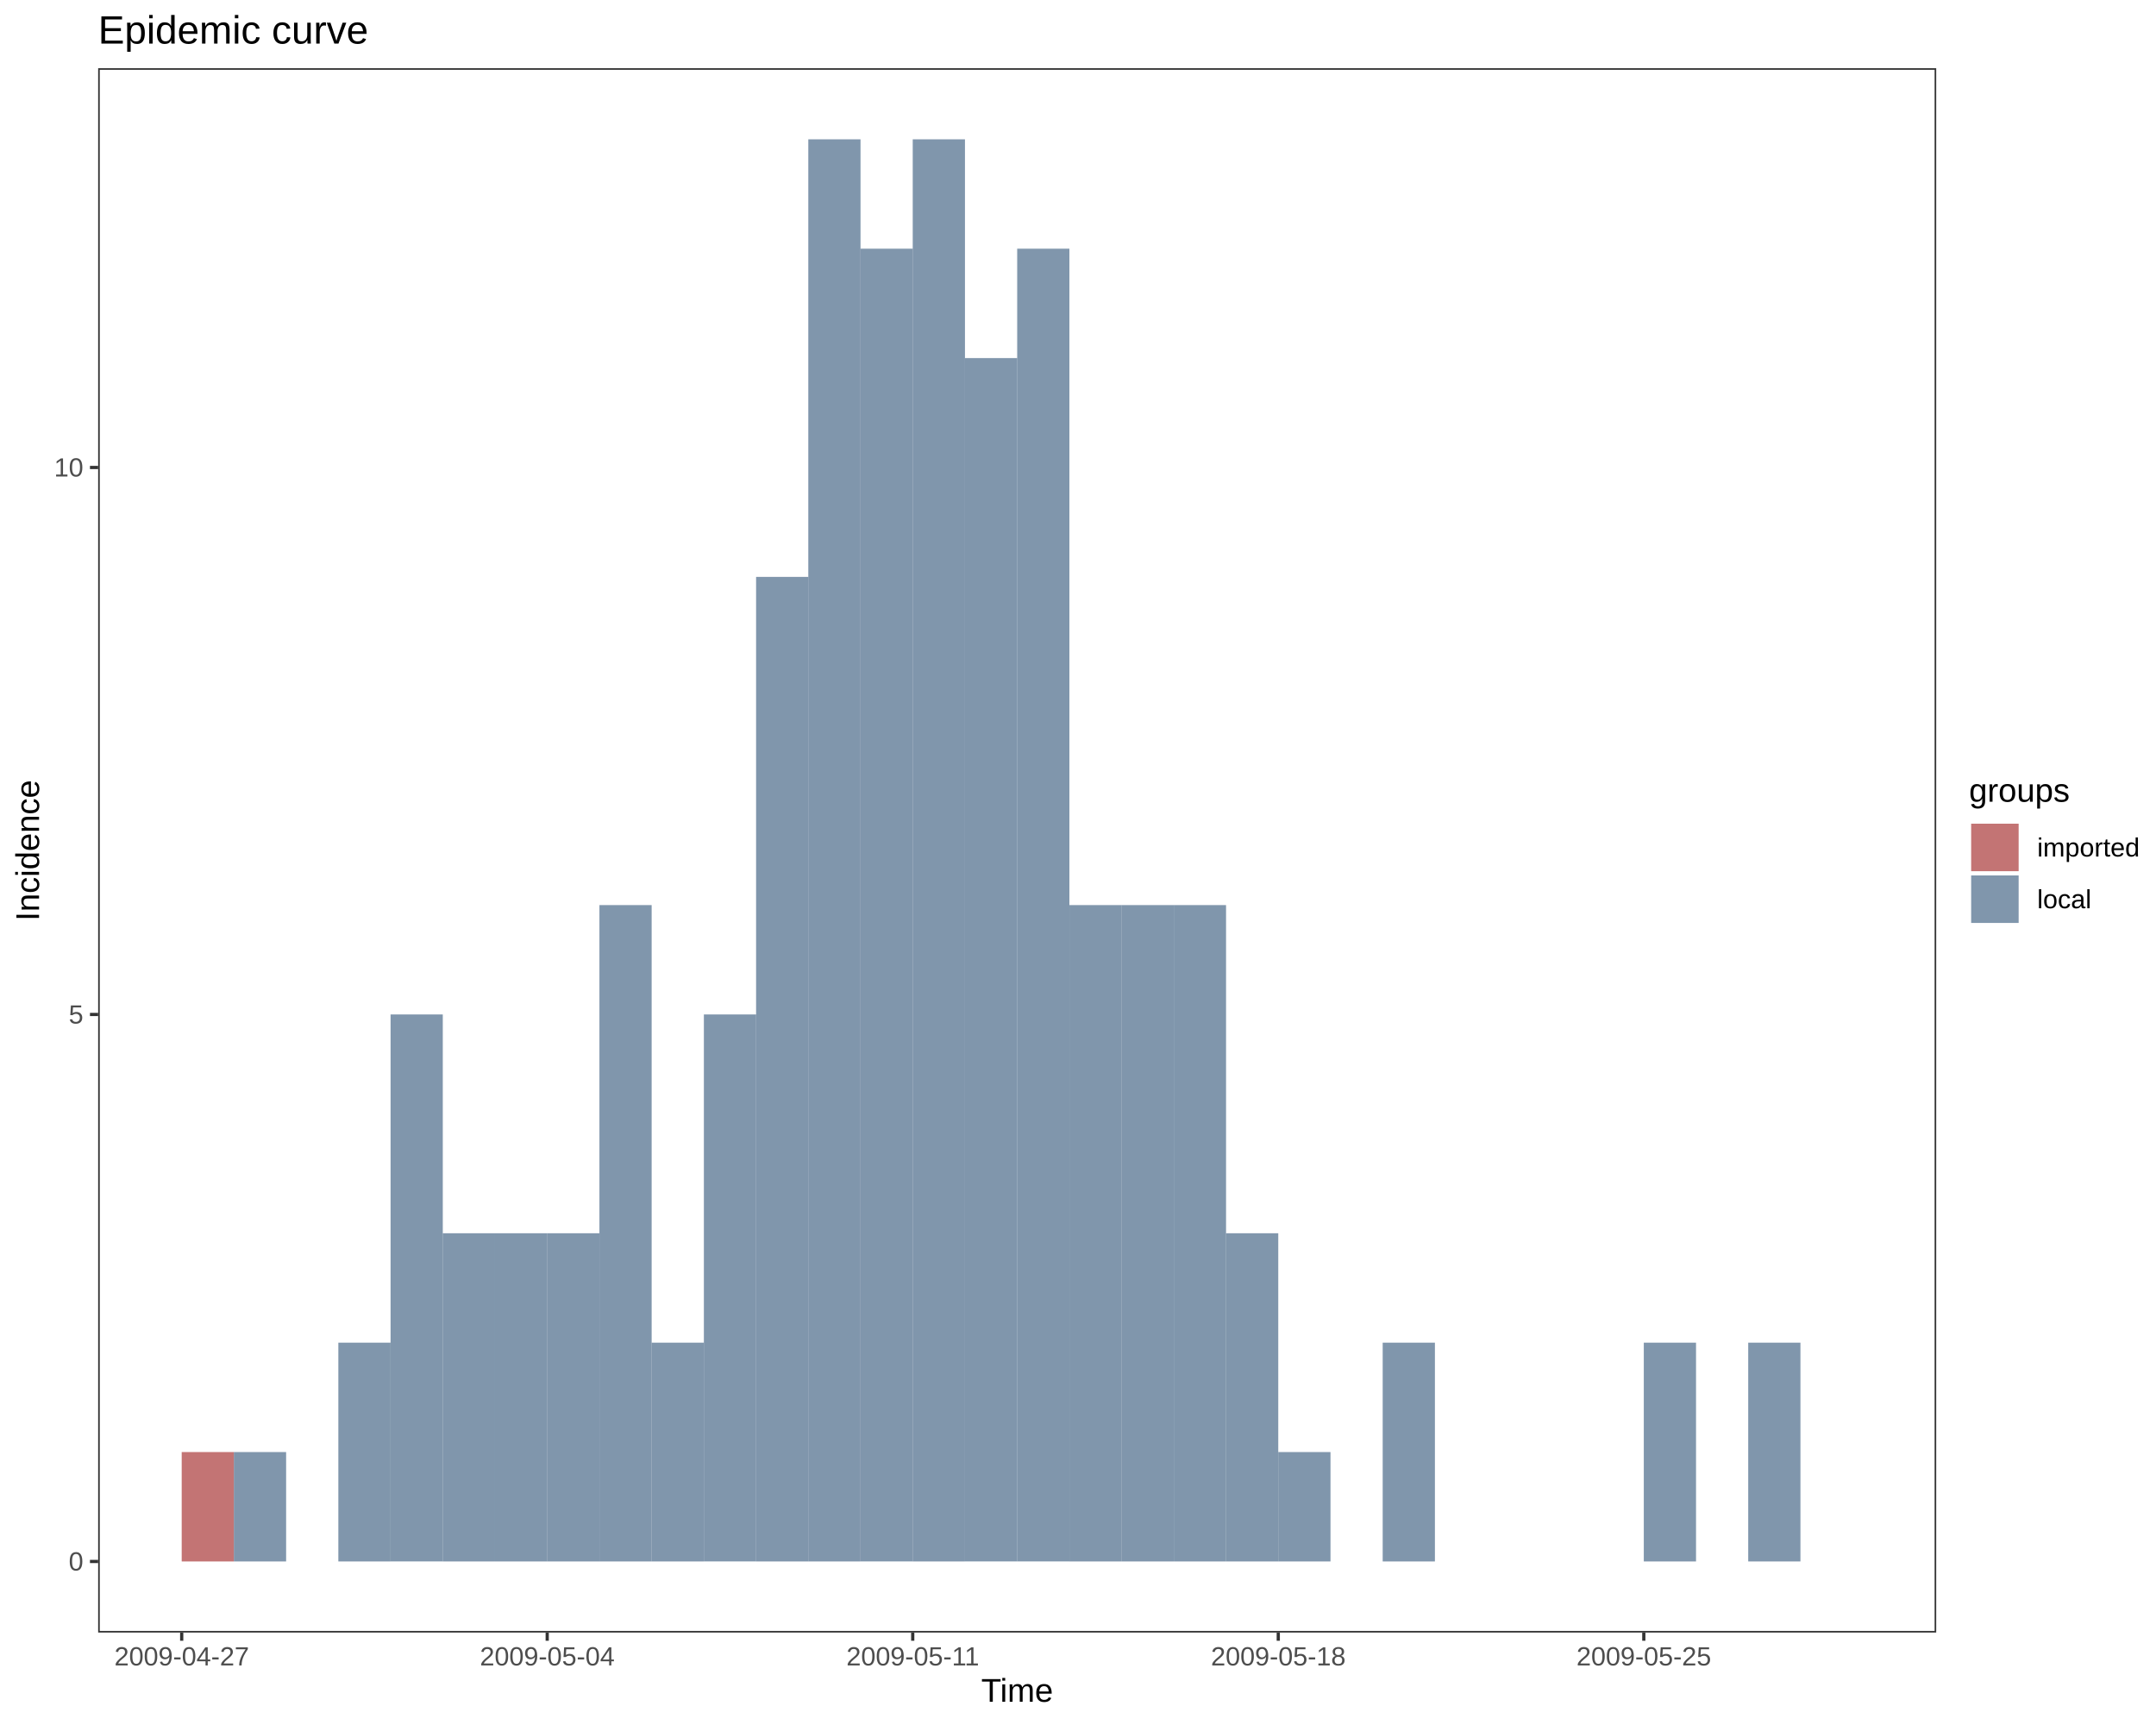
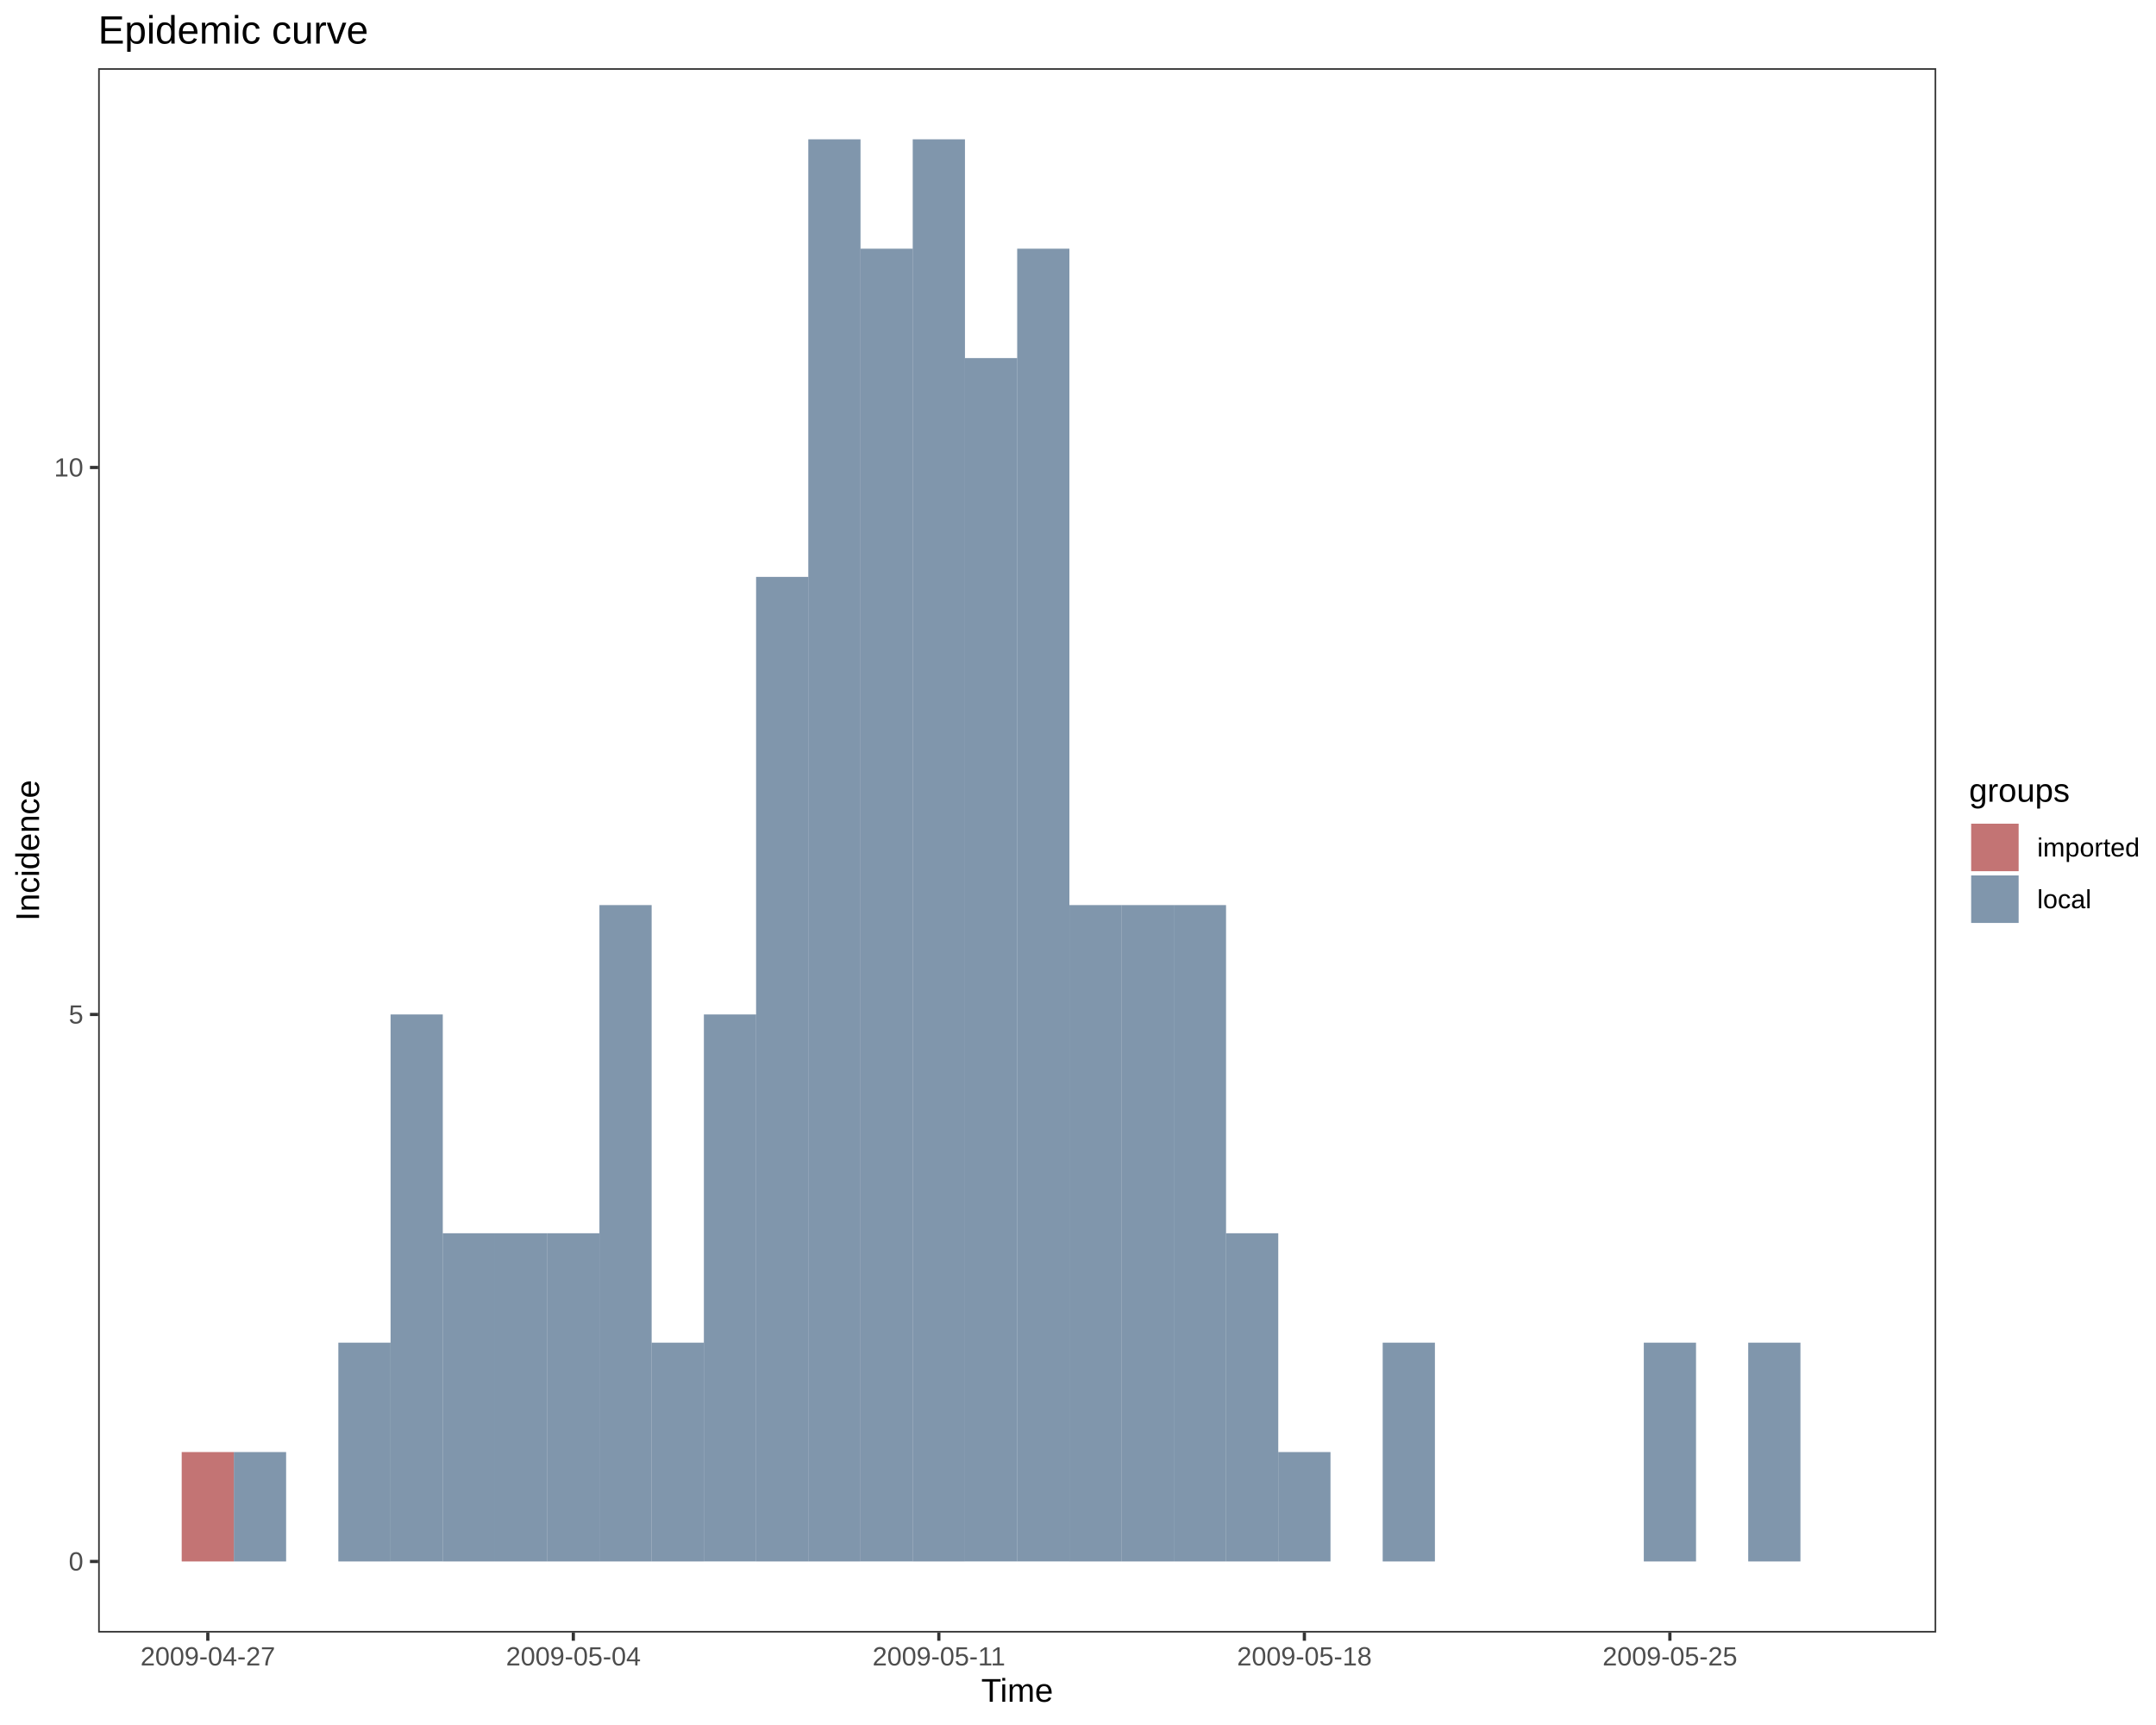
<svg xmlns="http://www.w3.org/2000/svg" viewBox="0 0 720.00 576.00">
  <defs>
    <style type="text/css">
    line, polyline, polygon, path, rect, circle {
      fill: none;
      stroke: #000000;
      stroke-linecap: round;
      stroke-linejoin: round;
      stroke-miterlimit: 10.00;
    }
  </style>
  </defs>
  <rect width="100%" height="100%" style="stroke: none; fill: #FFFFFF;" />
  <rect x="0.00" y="0.00" width="720.00" height="576.00" style="stroke-width: 1.07; stroke: #FFFFFF; fill: #FFFFFF;" />
  <defs>
    <clipPath id="cpMzIuNzh8NjQ2LjYwfDU0NS4xM3wyMi43Nw==">
      <rect x="32.78" y="22.77" width="613.82" height="522.36" />
    </clipPath>
  </defs>
  <rect x="32.78" y="22.77" width="613.82" height="522.36" style="stroke-width: 1.07; stroke: none; fill: #FFFFFF;" clip-path="url(#cpMzIuNzh8NjQ2LjYwfDU0NS4xM3wyMi43Nw==)" />
+   <rect x="60.68" y="484.86" width="17.44" height="36.53" style="stroke-width: 1.07; stroke: none; stroke-linecap: square; stroke-linejoin: miter; fill: #AA3939; fill-opacity: 0.70;" clip-path="url(#cpMzIuNzh8NjQ2LjYwfDU0NS4xM3wyMi43Nw==)" />
+   <rect x="78.11" y="484.86" width="17.44" height="0.00" style="stroke-width: 1.07; stroke: none; stroke-linecap: square; stroke-linejoin: miter; fill: #AA3939; fill-opacity: 0.70;" clip-path="url(#cpMzIuNzh8NjQ2LjYwfDU0NS4xM3wyMi43Nw==)" />
+   <rect x="95.55" y="521.39" width="17.44" height="0.00" style="stroke-width: 1.07; stroke: none; stroke-linecap: square; stroke-linejoin: miter; fill: #AA3939; fill-opacity: 0.70;" clip-path="url(#cpMzIuNzh8NjQ2LjYwfDU0NS4xM3wyMi43Nw==)" />
+   <rect x="112.99" y="448.33" width="17.44" height="0.00" style="stroke-width: 1.07; stroke: none; stroke-linecap: square; stroke-linejoin: miter; fill: #AA3939; fill-opacity: 0.70;" clip-path="url(#cpMzIuNzh8NjQ2LjYwfDU0NS4xM3wyMi43Nw==)" />
+   <rect x="130.43" y="338.74" width="17.44" height="0.00" style="stroke-width: 1.07; stroke: none; stroke-linecap: square; stroke-linejoin: miter; fill: #AA3939; fill-opacity: 0.70;" clip-path="url(#cpMzIuNzh8NjQ2LjYwfDU0NS4xM3wyMi43Nw==)" />
+   <rect x="147.87" y="411.80" width="17.44" height="0.00" style="stroke-width: 1.07; stroke: none; stroke-linecap: square; stroke-linejoin: miter; fill: #AA3939; fill-opacity: 0.70;" clip-path="url(#cpMzIuNzh8NjQ2LjYwfDU0NS4xM3wyMi43Nw==)" />
+   <rect x="165.31" y="411.80" width="17.44" height="0.00" style="stroke-width: 1.07; stroke: none; stroke-linecap: square; stroke-linejoin: miter; fill: #AA3939; fill-opacity: 0.70;" clip-path="url(#cpMzIuNzh8NjQ2LjYwfDU0NS4xM3wyMi43Nw==)" />
+   <rect x="182.74" y="411.80" width="17.44" height="0.00" style="stroke-width: 1.07; stroke: none; stroke-linecap: square; stroke-linejoin: miter; fill: #AA3939; fill-opacity: 0.70;" clip-path="url(#cpMzIuNzh8NjQ2LjYwfDU0NS4xM3wyMi43Nw==)" />
+   <rect x="200.18" y="302.22" width="17.44" height="0.00" style="stroke-width: 1.07; stroke: none; stroke-linecap: square; stroke-linejoin: miter; fill: #AA3939; fill-opacity: 0.70;" clip-path="url(#cpMzIuNzh8NjQ2LjYwfDU0NS4xM3wyMi43Nw==)" />
+   <rect x="217.62" y="448.33" width="17.44" height="0.00" style="stroke-width: 1.07; stroke: none; stroke-linecap: square; stroke-linejoin: miter; fill: #AA3939; fill-opacity: 0.70;" clip-path="url(#cpMzIuNzh8NjQ2LjYwfDU0NS4xM3wyMi43Nw==)" />
+   <rect x="235.06" y="338.74" width="17.44" height="0.00" style="stroke-width: 1.07; stroke: none; stroke-linecap: square; stroke-linejoin: miter; fill: #AA3939; fill-opacity: 0.70;" clip-path="url(#cpMzIuNzh8NjQ2LjYwfDU0NS4xM3wyMi43Nw==)" />
+   <rect x="252.50" y="192.63" width="17.44" height="0.00" style="stroke-width: 1.07; stroke: none; stroke-linecap: square; stroke-linejoin: miter; fill: #AA3939; fill-opacity: 0.70;" clip-path="url(#cpMzIuNzh8NjQ2LjYwfDU0NS4xM3wyMi43Nw==)" />
+   <rect x="269.93" y="46.52" width="17.44" height="0.00" style="stroke-width: 1.07; stroke: none; stroke-linecap: square; stroke-linejoin: miter; fill: #AA3939; fill-opacity: 0.70;" clip-path="url(#cpMzIuNzh8NjQ2LjYwfDU0NS4xM3wyMi43Nw==)" />
+   <rect x="287.37" y="83.04" width="17.44" height="0.00" style="stroke-width: 1.07; stroke: none; stroke-linecap: square; stroke-linejoin: miter; fill: #AA3939; fill-opacity: 0.70;" clip-path="url(#cpMzIuNzh8NjQ2LjYwfDU0NS4xM3wyMi43Nw==)" />
+   <rect x="304.81" y="46.52" width="17.44" height="0.00" style="stroke-width: 1.07; stroke: none; stroke-linecap: square; stroke-linejoin: miter; fill: #AA3939; fill-opacity: 0.70;" clip-path="url(#cpMzIuNzh8NjQ2LjYwfDU0NS4xM3wyMi43Nw==)" />
+   <rect x="322.25" y="119.57" width="17.44" height="0.00" style="stroke-width: 1.07; stroke: none; stroke-linecap: square; stroke-linejoin: miter; fill: #AA3939; fill-opacity: 0.70;" clip-path="url(#cpMzIuNzh8NjQ2LjYwfDU0NS4xM3wyMi43Nw==)" />
+   <rect x="339.69" y="83.04" width="17.44" height="0.00" style="stroke-width: 1.07; stroke: none; stroke-linecap: square; stroke-linejoin: miter; fill: #AA3939; fill-opacity: 0.70;" clip-path="url(#cpMzIuNzh8NjQ2LjYwfDU0NS4xM3wyMi43Nw==)" />
+   <rect x="357.13" y="302.22" width="17.44" height="0.00" style="stroke-width: 1.07; stroke: none; stroke-linecap: square; stroke-linejoin: miter; fill: #AA3939; fill-opacity: 0.70;" clip-path="url(#cpMzIuNzh8NjQ2LjYwfDU0NS4xM3wyMi43Nw==)" />
+   <rect x="374.56" y="302.22" width="17.44" height="0.00" style="stroke-width: 1.07; stroke: none; stroke-linecap: square; stroke-linejoin: miter; fill: #AA3939; fill-opacity: 0.70;" clip-path="url(#cpMzIuNzh8NjQ2LjYwfDU0NS4xM3wyMi43Nw==)" />
+   <rect x="392.00" y="302.22" width="17.44" height="0.00" style="stroke-width: 1.07; stroke: none; stroke-linecap: square; stroke-linejoin: miter; fill: #AA3939; fill-opacity: 0.70;" clip-path="url(#cpMzIuNzh8NjQ2LjYwfDU0NS4xM3wyMi43Nw==)" />
+   <rect x="409.44" y="411.80" width="17.44" height="0.00" style="stroke-width: 1.07; stroke: none; stroke-linecap: square; stroke-linejoin: miter; fill: #AA3939; fill-opacity: 0.70;" clip-path="url(#cpMzIuNzh8NjQ2LjYwfDU0NS4xM3wyMi43Nw==)" />
+   <rect x="426.88" y="484.86" width="17.44" height="0.00" style="stroke-width: 1.07; stroke: none; stroke-linecap: square; stroke-linejoin: miter; fill: #AA3939; fill-opacity: 0.70;" clip-path="url(#cpMzIuNzh8NjQ2LjYwfDU0NS4xM3wyMi43Nw==)" />
+   <rect x="444.32" y="521.39" width="17.44" height="0.00" style="stroke-width: 1.07; stroke: none; stroke-linecap: square; stroke-linejoin: miter; fill: #AA3939; fill-opacity: 0.70;" clip-path="url(#cpMzIuNzh8NjQ2LjYwfDU0NS4xM3wyMi43Nw==)" />
+   <rect x="461.75" y="448.33" width="17.44" height="0.00" style="stroke-width: 1.07; stroke: none; stroke-linecap: square; stroke-linejoin: miter; fill: #AA3939; fill-opacity: 0.70;" clip-path="url(#cpMzIuNzh8NjQ2LjYwfDU0NS4xM3wyMi43Nw==)" />
+   <rect x="479.19" y="521.39" width="17.44" height="0.00" style="stroke-width: 1.07; stroke: none; stroke-linecap: square; stroke-linejoin: miter; fill: #AA3939; fill-opacity: 0.70;" clip-path="url(#cpMzIuNzh8NjQ2LjYwfDU0NS4xM3wyMi43Nw==)" />
+   <rect x="496.63" y="521.39" width="17.44" height="0.00" style="stroke-width: 1.07; stroke: none; stroke-linecap: square; stroke-linejoin: miter; fill: #AA3939; fill-opacity: 0.70;" clip-path="url(#cpMzIuNzh8NjQ2LjYwfDU0NS4xM3wyMi43Nw==)" />
+   <rect x="514.07" y="521.39" width="17.44" height="0.00" style="stroke-width: 1.07; stroke: none; stroke-linecap: square; stroke-linejoin: miter; fill: #AA3939; fill-opacity: 0.70;" clip-path="url(#cpMzIuNzh8NjQ2LjYwfDU0NS4xM3wyMi43Nw==)" />
+   <rect x="531.51" y="521.39" width="17.44" height="0.00" style="stroke-width: 1.07; stroke: none; stroke-linecap: square; stroke-linejoin: miter; fill: #AA3939; fill-opacity: 0.70;" clip-path="url(#cpMzIuNzh8NjQ2LjYwfDU0NS4xM3wyMi43Nw==)" />
+   <rect x="548.95" y="448.33" width="17.44" height="0.00" style="stroke-width: 1.07; stroke: none; stroke-linecap: square; stroke-linejoin: miter; fill: #AA3939; fill-opacity: 0.70;" clip-path="url(#cpMzIuNzh8NjQ2LjYwfDU0NS4xM3wyMi43Nw==)" />
+   <rect x="566.38" y="521.39" width="17.44" height="0.00" style="stroke-width: 1.07; stroke: none; stroke-linecap: square; stroke-linejoin: miter; fill: #AA3939; fill-opacity: 0.70;" clip-path="url(#cpMzIuNzh8NjQ2LjYwfDU0NS4xM3wyMi43Nw==)" />
+   <rect x="583.82" y="448.33" width="17.44" height="0.00" style="stroke-width: 1.07; stroke: none; stroke-linecap: square; stroke-linejoin: miter; fill: #AA3939; fill-opacity: 0.70;" clip-path="url(#cpMzIuNzh8NjQ2LjYwfDU0NS4xM3wyMi43Nw==)" />
+   <rect x="601.26" y="521.39" width="17.44" height="0.00" style="stroke-width: 1.07; stroke: none; stroke-linecap: square; stroke-linejoin: miter; fill: #AA3939; fill-opacity: 0.70;" clip-path="url(#cpMzIuNzh8NjQ2LjYwfDU0NS4xM3wyMi43Nw==)" />
  <rect x="60.68" y="521.39" width="17.44" height="0.00" style="stroke-width: 1.07; stroke: none; stroke-linecap: square; stroke-linejoin: miter; fill: #4A6A8A; fill-opacity: 0.70;" clip-path="url(#cpMzIuNzh8NjQ2LjYwfDU0NS4xM3wyMi43Nw==)" />
-   <rect x="60.68" y="484.86" width="17.44" height="36.53" style="stroke-width: 1.07; stroke: none; stroke-linecap: square; stroke-linejoin: miter; fill: #AA3939; fill-opacity: 0.70;" clip-path="url(#cpMzIuNzh8NjQ2LjYwfDU0NS4xM3wyMi43Nw==)" />
  <rect x="78.11" y="484.86" width="17.44" height="36.53" style="stroke-width: 1.07; stroke: none; stroke-linecap: square; stroke-linejoin: miter; fill: #4A6A8A; fill-opacity: 0.70;" clip-path="url(#cpMzIuNzh8NjQ2LjYwfDU0NS4xM3wyMi43Nw==)" />
-   <rect x="78.11" y="484.86" width="17.44" height="0.00" style="stroke-width: 1.07; stroke: none; stroke-linecap: square; stroke-linejoin: miter; fill: #AA3939; fill-opacity: 0.70;" clip-path="url(#cpMzIuNzh8NjQ2LjYwfDU0NS4xM3wyMi43Nw==)" />
  <rect x="95.55" y="521.39" width="17.44" height="0.00" style="stroke-width: 1.07; stroke: none; stroke-linecap: square; stroke-linejoin: miter; fill: #4A6A8A; fill-opacity: 0.70;" clip-path="url(#cpMzIuNzh8NjQ2LjYwfDU0NS4xM3wyMi43Nw==)" />
-   <rect x="95.55" y="521.39" width="17.44" height="0.00" style="stroke-width: 1.07; stroke: none; stroke-linecap: square; stroke-linejoin: miter; fill: #AA3939; fill-opacity: 0.70;" clip-path="url(#cpMzIuNzh8NjQ2LjYwfDU0NS4xM3wyMi43Nw==)" />
  <rect x="112.99" y="448.33" width="17.44" height="73.06" style="stroke-width: 1.07; stroke: none; stroke-linecap: square; stroke-linejoin: miter; fill: #4A6A8A; fill-opacity: 0.70;" clip-path="url(#cpMzIuNzh8NjQ2LjYwfDU0NS4xM3wyMi43Nw==)" />
-   <rect x="112.99" y="448.33" width="17.44" height="0.00" style="stroke-width: 1.07; stroke: none; stroke-linecap: square; stroke-linejoin: miter; fill: #AA3939; fill-opacity: 0.70;" clip-path="url(#cpMzIuNzh8NjQ2LjYwfDU0NS4xM3wyMi43Nw==)" />
  <rect x="130.43" y="338.74" width="17.44" height="182.64" style="stroke-width: 1.07; stroke: none; stroke-linecap: square; stroke-linejoin: miter; fill: #4A6A8A; fill-opacity: 0.70;" clip-path="url(#cpMzIuNzh8NjQ2LjYwfDU0NS4xM3wyMi43Nw==)" />
-   <rect x="130.43" y="338.74" width="17.44" height="0.00" style="stroke-width: 1.07; stroke: none; stroke-linecap: square; stroke-linejoin: miter; fill: #AA3939; fill-opacity: 0.70;" clip-path="url(#cpMzIuNzh8NjQ2LjYwfDU0NS4xM3wyMi43Nw==)" />
  <rect x="147.87" y="411.80" width="17.44" height="109.59" style="stroke-width: 1.07; stroke: none; stroke-linecap: square; stroke-linejoin: miter; fill: #4A6A8A; fill-opacity: 0.70;" clip-path="url(#cpMzIuNzh8NjQ2LjYwfDU0NS4xM3wyMi43Nw==)" />
-   <rect x="147.87" y="411.80" width="17.44" height="0.00" style="stroke-width: 1.07; stroke: none; stroke-linecap: square; stroke-linejoin: miter; fill: #AA3939; fill-opacity: 0.70;" clip-path="url(#cpMzIuNzh8NjQ2LjYwfDU0NS4xM3wyMi43Nw==)" />
  <rect x="165.31" y="411.80" width="17.44" height="109.59" style="stroke-width: 1.07; stroke: none; stroke-linecap: square; stroke-linejoin: miter; fill: #4A6A8A; fill-opacity: 0.70;" clip-path="url(#cpMzIuNzh8NjQ2LjYwfDU0NS4xM3wyMi43Nw==)" />
-   <rect x="165.31" y="411.80" width="17.44" height="0.00" style="stroke-width: 1.07; stroke: none; stroke-linecap: square; stroke-linejoin: miter; fill: #AA3939; fill-opacity: 0.70;" clip-path="url(#cpMzIuNzh8NjQ2LjYwfDU0NS4xM3wyMi43Nw==)" />
  <rect x="182.74" y="411.80" width="17.44" height="109.59" style="stroke-width: 1.07; stroke: none; stroke-linecap: square; stroke-linejoin: miter; fill: #4A6A8A; fill-opacity: 0.70;" clip-path="url(#cpMzIuNzh8NjQ2LjYwfDU0NS4xM3wyMi43Nw==)" />
-   <rect x="182.74" y="411.80" width="17.44" height="0.00" style="stroke-width: 1.07; stroke: none; stroke-linecap: square; stroke-linejoin: miter; fill: #AA3939; fill-opacity: 0.70;" clip-path="url(#cpMzIuNzh8NjQ2LjYwfDU0NS4xM3wyMi43Nw==)" />
  <rect x="200.18" y="302.22" width="17.44" height="219.17" style="stroke-width: 1.07; stroke: none; stroke-linecap: square; stroke-linejoin: miter; fill: #4A6A8A; fill-opacity: 0.70;" clip-path="url(#cpMzIuNzh8NjQ2LjYwfDU0NS4xM3wyMi43Nw==)" />
-   <rect x="200.18" y="302.22" width="17.44" height="0.00" style="stroke-width: 1.07; stroke: none; stroke-linecap: square; stroke-linejoin: miter; fill: #AA3939; fill-opacity: 0.70;" clip-path="url(#cpMzIuNzh8NjQ2LjYwfDU0NS4xM3wyMi43Nw==)" />
  <rect x="217.62" y="448.33" width="17.44" height="73.06" style="stroke-width: 1.07; stroke: none; stroke-linecap: square; stroke-linejoin: miter; fill: #4A6A8A; fill-opacity: 0.70;" clip-path="url(#cpMzIuNzh8NjQ2LjYwfDU0NS4xM3wyMi43Nw==)" />
-   <rect x="217.62" y="448.33" width="17.44" height="0.00" style="stroke-width: 1.07; stroke: none; stroke-linecap: square; stroke-linejoin: miter; fill: #AA3939; fill-opacity: 0.70;" clip-path="url(#cpMzIuNzh8NjQ2LjYwfDU0NS4xM3wyMi43Nw==)" />
  <rect x="235.06" y="338.74" width="17.44" height="182.64" style="stroke-width: 1.07; stroke: none; stroke-linecap: square; stroke-linejoin: miter; fill: #4A6A8A; fill-opacity: 0.70;" clip-path="url(#cpMzIuNzh8NjQ2LjYwfDU0NS4xM3wyMi43Nw==)" />
-   <rect x="235.06" y="338.74" width="17.44" height="0.00" style="stroke-width: 1.07; stroke: none; stroke-linecap: square; stroke-linejoin: miter; fill: #AA3939; fill-opacity: 0.70;" clip-path="url(#cpMzIuNzh8NjQ2LjYwfDU0NS4xM3wyMi43Nw==)" />
  <rect x="252.50" y="192.63" width="17.44" height="328.76" style="stroke-width: 1.07; stroke: none; stroke-linecap: square; stroke-linejoin: miter; fill: #4A6A8A; fill-opacity: 0.70;" clip-path="url(#cpMzIuNzh8NjQ2LjYwfDU0NS4xM3wyMi43Nw==)" />
-   <rect x="252.50" y="192.63" width="17.44" height="0.00" style="stroke-width: 1.07; stroke: none; stroke-linecap: square; stroke-linejoin: miter; fill: #AA3939; fill-opacity: 0.70;" clip-path="url(#cpMzIuNzh8NjQ2LjYwfDU0NS4xM3wyMi43Nw==)" />
  <rect x="269.93" y="46.52" width="17.44" height="474.87" style="stroke-width: 1.07; stroke: none; stroke-linecap: square; stroke-linejoin: miter; fill: #4A6A8A; fill-opacity: 0.70;" clip-path="url(#cpMzIuNzh8NjQ2LjYwfDU0NS4xM3wyMi43Nw==)" />
-   <rect x="269.93" y="46.52" width="17.44" height="0.00" style="stroke-width: 1.07; stroke: none; stroke-linecap: square; stroke-linejoin: miter; fill: #AA3939; fill-opacity: 0.70;" clip-path="url(#cpMzIuNzh8NjQ2LjYwfDU0NS4xM3wyMi43Nw==)" />
  <rect x="287.37" y="83.04" width="17.44" height="438.34" style="stroke-width: 1.07; stroke: none; stroke-linecap: square; stroke-linejoin: miter; fill: #4A6A8A; fill-opacity: 0.70;" clip-path="url(#cpMzIuNzh8NjQ2LjYwfDU0NS4xM3wyMi43Nw==)" />
-   <rect x="287.37" y="83.04" width="17.44" height="0.00" style="stroke-width: 1.07; stroke: none; stroke-linecap: square; stroke-linejoin: miter; fill: #AA3939; fill-opacity: 0.70;" clip-path="url(#cpMzIuNzh8NjQ2LjYwfDU0NS4xM3wyMi43Nw==)" />
  <rect x="304.81" y="46.52" width="17.44" height="474.87" style="stroke-width: 1.07; stroke: none; stroke-linecap: square; stroke-linejoin: miter; fill: #4A6A8A; fill-opacity: 0.70;" clip-path="url(#cpMzIuNzh8NjQ2LjYwfDU0NS4xM3wyMi43Nw==)" />
-   <rect x="304.81" y="46.52" width="17.44" height="0.00" style="stroke-width: 1.07; stroke: none; stroke-linecap: square; stroke-linejoin: miter; fill: #AA3939; fill-opacity: 0.70;" clip-path="url(#cpMzIuNzh8NjQ2LjYwfDU0NS4xM3wyMi43Nw==)" />
  <rect x="322.25" y="119.57" width="17.44" height="401.81" style="stroke-width: 1.07; stroke: none; stroke-linecap: square; stroke-linejoin: miter; fill: #4A6A8A; fill-opacity: 0.70;" clip-path="url(#cpMzIuNzh8NjQ2LjYwfDU0NS4xM3wyMi43Nw==)" />
-   <rect x="322.25" y="119.57" width="17.44" height="0.00" style="stroke-width: 1.07; stroke: none; stroke-linecap: square; stroke-linejoin: miter; fill: #AA3939; fill-opacity: 0.70;" clip-path="url(#cpMzIuNzh8NjQ2LjYwfDU0NS4xM3wyMi43Nw==)" />
  <rect x="339.69" y="83.04" width="17.44" height="438.34" style="stroke-width: 1.07; stroke: none; stroke-linecap: square; stroke-linejoin: miter; fill: #4A6A8A; fill-opacity: 0.70;" clip-path="url(#cpMzIuNzh8NjQ2LjYwfDU0NS4xM3wyMi43Nw==)" />
-   <rect x="339.69" y="83.04" width="17.44" height="0.00" style="stroke-width: 1.07; stroke: none; stroke-linecap: square; stroke-linejoin: miter; fill: #AA3939; fill-opacity: 0.70;" clip-path="url(#cpMzIuNzh8NjQ2LjYwfDU0NS4xM3wyMi43Nw==)" />
  <rect x="357.13" y="302.22" width="17.44" height="219.17" style="stroke-width: 1.07; stroke: none; stroke-linecap: square; stroke-linejoin: miter; fill: #4A6A8A; fill-opacity: 0.70;" clip-path="url(#cpMzIuNzh8NjQ2LjYwfDU0NS4xM3wyMi43Nw==)" />
-   <rect x="357.13" y="302.22" width="17.44" height="0.00" style="stroke-width: 1.07; stroke: none; stroke-linecap: square; stroke-linejoin: miter; fill: #AA3939; fill-opacity: 0.70;" clip-path="url(#cpMzIuNzh8NjQ2LjYwfDU0NS4xM3wyMi43Nw==)" />
  <rect x="374.56" y="302.22" width="17.44" height="219.17" style="stroke-width: 1.07; stroke: none; stroke-linecap: square; stroke-linejoin: miter; fill: #4A6A8A; fill-opacity: 0.70;" clip-path="url(#cpMzIuNzh8NjQ2LjYwfDU0NS4xM3wyMi43Nw==)" />
-   <rect x="374.56" y="302.22" width="17.44" height="0.00" style="stroke-width: 1.07; stroke: none; stroke-linecap: square; stroke-linejoin: miter; fill: #AA3939; fill-opacity: 0.70;" clip-path="url(#cpMzIuNzh8NjQ2LjYwfDU0NS4xM3wyMi43Nw==)" />
  <rect x="392.00" y="302.22" width="17.44" height="219.17" style="stroke-width: 1.07; stroke: none; stroke-linecap: square; stroke-linejoin: miter; fill: #4A6A8A; fill-opacity: 0.70;" clip-path="url(#cpMzIuNzh8NjQ2LjYwfDU0NS4xM3wyMi43Nw==)" />
-   <rect x="392.00" y="302.22" width="17.44" height="0.00" style="stroke-width: 1.07; stroke: none; stroke-linecap: square; stroke-linejoin: miter; fill: #AA3939; fill-opacity: 0.70;" clip-path="url(#cpMzIuNzh8NjQ2LjYwfDU0NS4xM3wyMi43Nw==)" />
  <rect x="409.44" y="411.80" width="17.44" height="109.59" style="stroke-width: 1.07; stroke: none; stroke-linecap: square; stroke-linejoin: miter; fill: #4A6A8A; fill-opacity: 0.70;" clip-path="url(#cpMzIuNzh8NjQ2LjYwfDU0NS4xM3wyMi43Nw==)" />
-   <rect x="409.44" y="411.80" width="17.44" height="0.00" style="stroke-width: 1.07; stroke: none; stroke-linecap: square; stroke-linejoin: miter; fill: #AA3939; fill-opacity: 0.70;" clip-path="url(#cpMzIuNzh8NjQ2LjYwfDU0NS4xM3wyMi43Nw==)" />
  <rect x="426.88" y="484.86" width="17.44" height="36.53" style="stroke-width: 1.07; stroke: none; stroke-linecap: square; stroke-linejoin: miter; fill: #4A6A8A; fill-opacity: 0.70;" clip-path="url(#cpMzIuNzh8NjQ2LjYwfDU0NS4xM3wyMi43Nw==)" />
-   <rect x="426.88" y="484.86" width="17.44" height="0.00" style="stroke-width: 1.07; stroke: none; stroke-linecap: square; stroke-linejoin: miter; fill: #AA3939; fill-opacity: 0.70;" clip-path="url(#cpMzIuNzh8NjQ2LjYwfDU0NS4xM3wyMi43Nw==)" />
  <rect x="444.32" y="521.39" width="17.44" height="0.00" style="stroke-width: 1.07; stroke: none; stroke-linecap: square; stroke-linejoin: miter; fill: #4A6A8A; fill-opacity: 0.70;" clip-path="url(#cpMzIuNzh8NjQ2LjYwfDU0NS4xM3wyMi43Nw==)" />
-   <rect x="444.32" y="521.39" width="17.44" height="0.00" style="stroke-width: 1.07; stroke: none; stroke-linecap: square; stroke-linejoin: miter; fill: #AA3939; fill-opacity: 0.70;" clip-path="url(#cpMzIuNzh8NjQ2LjYwfDU0NS4xM3wyMi43Nw==)" />
  <rect x="461.75" y="448.33" width="17.44" height="73.06" style="stroke-width: 1.07; stroke: none; stroke-linecap: square; stroke-linejoin: miter; fill: #4A6A8A; fill-opacity: 0.70;" clip-path="url(#cpMzIuNzh8NjQ2LjYwfDU0NS4xM3wyMi43Nw==)" />
-   <rect x="461.75" y="448.33" width="17.44" height="0.00" style="stroke-width: 1.07; stroke: none; stroke-linecap: square; stroke-linejoin: miter; fill: #AA3939; fill-opacity: 0.70;" clip-path="url(#cpMzIuNzh8NjQ2LjYwfDU0NS4xM3wyMi43Nw==)" />
  <rect x="479.19" y="521.39" width="17.44" height="0.00" style="stroke-width: 1.07; stroke: none; stroke-linecap: square; stroke-linejoin: miter; fill: #4A6A8A; fill-opacity: 0.70;" clip-path="url(#cpMzIuNzh8NjQ2LjYwfDU0NS4xM3wyMi43Nw==)" />
-   <rect x="479.19" y="521.39" width="17.44" height="0.00" style="stroke-width: 1.07; stroke: none; stroke-linecap: square; stroke-linejoin: miter; fill: #AA3939; fill-opacity: 0.70;" clip-path="url(#cpMzIuNzh8NjQ2LjYwfDU0NS4xM3wyMi43Nw==)" />
  <rect x="496.63" y="521.39" width="17.44" height="0.00" style="stroke-width: 1.07; stroke: none; stroke-linecap: square; stroke-linejoin: miter; fill: #4A6A8A; fill-opacity: 0.70;" clip-path="url(#cpMzIuNzh8NjQ2LjYwfDU0NS4xM3wyMi43Nw==)" />
-   <rect x="496.63" y="521.39" width="17.44" height="0.00" style="stroke-width: 1.07; stroke: none; stroke-linecap: square; stroke-linejoin: miter; fill: #AA3939; fill-opacity: 0.70;" clip-path="url(#cpMzIuNzh8NjQ2LjYwfDU0NS4xM3wyMi43Nw==)" />
  <rect x="514.07" y="521.39" width="17.44" height="0.00" style="stroke-width: 1.07; stroke: none; stroke-linecap: square; stroke-linejoin: miter; fill: #4A6A8A; fill-opacity: 0.70;" clip-path="url(#cpMzIuNzh8NjQ2LjYwfDU0NS4xM3wyMi43Nw==)" />
-   <rect x="514.07" y="521.39" width="17.44" height="0.00" style="stroke-width: 1.07; stroke: none; stroke-linecap: square; stroke-linejoin: miter; fill: #AA3939; fill-opacity: 0.70;" clip-path="url(#cpMzIuNzh8NjQ2LjYwfDU0NS4xM3wyMi43Nw==)" />
  <rect x="531.51" y="521.39" width="17.44" height="0.00" style="stroke-width: 1.07; stroke: none; stroke-linecap: square; stroke-linejoin: miter; fill: #4A6A8A; fill-opacity: 0.70;" clip-path="url(#cpMzIuNzh8NjQ2LjYwfDU0NS4xM3wyMi43Nw==)" />
-   <rect x="531.51" y="521.39" width="17.44" height="0.00" style="stroke-width: 1.07; stroke: none; stroke-linecap: square; stroke-linejoin: miter; fill: #AA3939; fill-opacity: 0.70;" clip-path="url(#cpMzIuNzh8NjQ2LjYwfDU0NS4xM3wyMi43Nw==)" />
  <rect x="548.95" y="448.33" width="17.44" height="73.06" style="stroke-width: 1.07; stroke: none; stroke-linecap: square; stroke-linejoin: miter; fill: #4A6A8A; fill-opacity: 0.70;" clip-path="url(#cpMzIuNzh8NjQ2LjYwfDU0NS4xM3wyMi43Nw==)" />
-   <rect x="548.95" y="448.33" width="17.44" height="0.00" style="stroke-width: 1.07; stroke: none; stroke-linecap: square; stroke-linejoin: miter; fill: #AA3939; fill-opacity: 0.70;" clip-path="url(#cpMzIuNzh8NjQ2LjYwfDU0NS4xM3wyMi43Nw==)" />
  <rect x="566.38" y="521.39" width="17.44" height="0.00" style="stroke-width: 1.07; stroke: none; stroke-linecap: square; stroke-linejoin: miter; fill: #4A6A8A; fill-opacity: 0.70;" clip-path="url(#cpMzIuNzh8NjQ2LjYwfDU0NS4xM3wyMi43Nw==)" />
-   <rect x="566.38" y="521.39" width="17.44" height="0.00" style="stroke-width: 1.07; stroke: none; stroke-linecap: square; stroke-linejoin: miter; fill: #AA3939; fill-opacity: 0.70;" clip-path="url(#cpMzIuNzh8NjQ2LjYwfDU0NS4xM3wyMi43Nw==)" />
  <rect x="583.82" y="448.33" width="17.44" height="73.06" style="stroke-width: 1.07; stroke: none; stroke-linecap: square; stroke-linejoin: miter; fill: #4A6A8A; fill-opacity: 0.70;" clip-path="url(#cpMzIuNzh8NjQ2LjYwfDU0NS4xM3wyMi43Nw==)" />
-   <rect x="583.82" y="448.33" width="17.44" height="0.00" style="stroke-width: 1.07; stroke: none; stroke-linecap: square; stroke-linejoin: miter; fill: #AA3939; fill-opacity: 0.70;" clip-path="url(#cpMzIuNzh8NjQ2LjYwfDU0NS4xM3wyMi43Nw==)" />
  <rect x="601.26" y="521.39" width="17.44" height="0.00" style="stroke-width: 1.07; stroke: none; stroke-linecap: square; stroke-linejoin: miter; fill: #4A6A8A; fill-opacity: 0.70;" clip-path="url(#cpMzIuNzh8NjQ2LjYwfDU0NS4xM3wyMi43Nw==)" />
-   <rect x="601.26" y="521.39" width="17.44" height="0.00" style="stroke-width: 1.07; stroke: none; stroke-linecap: square; stroke-linejoin: miter; fill: #AA3939; fill-opacity: 0.70;" clip-path="url(#cpMzIuNzh8NjQ2LjYwfDU0NS4xM3wyMi43Nw==)" />
  <rect x="32.78" y="22.77" width="613.82" height="522.36" style="stroke-width: 1.07; stroke: #333333;" clip-path="url(#cpMzIuNzh8NjQ2LjYwfDU0NS4xM3wyMi43Nw==)" />
  <defs>
    <clipPath id="cpMC4wMHw3MjAuMDB8NTc2LjAwfDAuMDA=">
      <rect x="0.00" y="0.00" width="720.00" height="576.00" />
    </clipPath>
  </defs>
  <g clip-path="url(#cpMC4wMHw3MjAuMDB8NTc2LjAwfDAuMDA=)">
    <text x="22.95" y="524.41" style="font-size: 8.80px; fill: #4D4D4D; font-family: Liberation Sans;" textLength="4.89px" lengthAdjust="spacingAndGlyphs">0</text>
  </g>
  <g clip-path="url(#cpMC4wMHw3MjAuMDB8NTc2LjAwfDAuMDA=)">
    <text x="22.95" y="341.77" style="font-size: 8.80px; fill: #4D4D4D; font-family: Liberation Sans;" textLength="4.89px" lengthAdjust="spacingAndGlyphs">5</text>
  </g>
  <g clip-path="url(#cpMC4wMHw3MjAuMDB8NTc2LjAwfDAuMDA=)">
    <text x="18.06" y="159.12" style="font-size: 8.80px; fill: #4D4D4D; font-family: Liberation Sans;" textLength="9.78px" lengthAdjust="spacingAndGlyphs">10</text>
  </g>
  <polyline points="30.04,521.39 32.78,521.39 " style="stroke-width: 1.07; stroke: #333333; stroke-linecap: butt;" clip-path="url(#cpMC4wMHw3MjAuMDB8NTc2LjAwfDAuMDA=)" />
  <polyline points="30.04,338.74 32.78,338.74 " style="stroke-width: 1.07; stroke: #333333; stroke-linecap: butt;" clip-path="url(#cpMC4wMHw3MjAuMDB8NTc2LjAwfDAuMDA=)" />
  <polyline points="30.04,156.10 32.78,156.10 " style="stroke-width: 1.07; stroke: #333333; stroke-linecap: butt;" clip-path="url(#cpMC4wMHw3MjAuMDB8NTc2LjAwfDAuMDA=)" />
-   <polyline points="60.68,547.87 60.68,545.13 " style="stroke-width: 1.07; stroke: #333333; stroke-linecap: butt;" clip-path="url(#cpMC4wMHw3MjAuMDB8NTc2LjAwfDAuMDA=)" />
-   <polyline points="182.74,547.87 182.74,545.13 " style="stroke-width: 1.07; stroke: #333333; stroke-linecap: butt;" clip-path="url(#cpMC4wMHw3MjAuMDB8NTc2LjAwfDAuMDA=)" />
-   <polyline points="304.81,547.87 304.81,545.13 " style="stroke-width: 1.07; stroke: #333333; stroke-linecap: butt;" clip-path="url(#cpMC4wMHw3MjAuMDB8NTc2LjAwfDAuMDA=)" />
-   <polyline points="426.88,547.87 426.88,545.13 " style="stroke-width: 1.07; stroke: #333333; stroke-linecap: butt;" clip-path="url(#cpMC4wMHw3MjAuMDB8NTc2LjAwfDAuMDA=)" />
-   <polyline points="548.95,547.87 548.95,545.13 " style="stroke-width: 1.07; stroke: #333333; stroke-linecap: butt;" clip-path="url(#cpMC4wMHw3MjAuMDB8NTc2LjAwfDAuMDA=)" />
+   <polyline points="69.40,547.87 69.40,545.13 " style="stroke-width: 1.07; stroke: #333333; stroke-linecap: butt;" clip-path="url(#cpMC4wMHw3MjAuMDB8NTc2LjAwfDAuMDA=)" />
+   <polyline points="191.46,547.87 191.46,545.13 " style="stroke-width: 1.07; stroke: #333333; stroke-linecap: butt;" clip-path="url(#cpMC4wMHw3MjAuMDB8NTc2LjAwfDAuMDA=)" />
+   <polyline points="313.53,547.87 313.53,545.13 " style="stroke-width: 1.07; stroke: #333333; stroke-linecap: butt;" clip-path="url(#cpMC4wMHw3MjAuMDB8NTc2LjAwfDAuMDA=)" />
+   <polyline points="435.60,547.87 435.60,545.13 " style="stroke-width: 1.07; stroke: #333333; stroke-linecap: butt;" clip-path="url(#cpMC4wMHw3MjAuMDB8NTc2LjAwfDAuMDA=)" />
+   <polyline points="557.66,547.87 557.66,545.13 " style="stroke-width: 1.07; stroke: #333333; stroke-linecap: butt;" clip-path="url(#cpMC4wMHw3MjAuMDB8NTc2LjAwfDAuMDA=)" />
  <g clip-path="url(#cpMC4wMHw3MjAuMDB8NTc2LjAwfDAuMDA=)">
-     <text x="38.19" y="556.11" style="font-size: 8.80px; fill: #4D4D4D; font-family: Liberation Sans;" textLength="44.97px" lengthAdjust="spacingAndGlyphs">2009-04-27</text>
+     <text x="46.91" y="556.11" style="font-size: 8.80px; fill: #4D4D4D; font-family: Liberation Sans;" textLength="44.97px" lengthAdjust="spacingAndGlyphs">2009-04-27</text>
  </g>
  <g clip-path="url(#cpMC4wMHw3MjAuMDB8NTc2LjAwfDAuMDA=)">
-     <text x="160.26" y="556.11" style="font-size: 8.80px; fill: #4D4D4D; font-family: Liberation Sans;" textLength="44.97px" lengthAdjust="spacingAndGlyphs">2009-05-04</text>
+     <text x="168.98" y="556.11" style="font-size: 8.80px; fill: #4D4D4D; font-family: Liberation Sans;" textLength="44.97px" lengthAdjust="spacingAndGlyphs">2009-05-04</text>
  </g>
  <g clip-path="url(#cpMC4wMHw3MjAuMDB8NTc2LjAwfDAuMDA=)">
-     <text x="282.65" y="556.11" style="font-size: 8.80px; fill: #4D4D4D; font-family: Liberation Sans;" textLength="44.31px" lengthAdjust="spacingAndGlyphs">2009-05-11</text>
+     <text x="291.37" y="556.11" style="font-size: 8.80px; fill: #4D4D4D; font-family: Liberation Sans;" textLength="44.31px" lengthAdjust="spacingAndGlyphs">2009-05-11</text>
  </g>
  <g clip-path="url(#cpMC4wMHw3MjAuMDB8NTc2LjAwfDAuMDA=)">
-     <text x="404.39" y="556.11" style="font-size: 8.80px; fill: #4D4D4D; font-family: Liberation Sans;" textLength="44.97px" lengthAdjust="spacingAndGlyphs">2009-05-18</text>
+     <text x="413.11" y="556.11" style="font-size: 8.80px; fill: #4D4D4D; font-family: Liberation Sans;" textLength="44.97px" lengthAdjust="spacingAndGlyphs">2009-05-18</text>
  </g>
  <g clip-path="url(#cpMC4wMHw3MjAuMDB8NTc2LjAwfDAuMDA=)">
-     <text x="526.46" y="556.11" style="font-size: 8.80px; fill: #4D4D4D; font-family: Liberation Sans;" textLength="44.97px" lengthAdjust="spacingAndGlyphs">2009-05-25</text>
+     <text x="535.18" y="556.11" style="font-size: 8.80px; fill: #4D4D4D; font-family: Liberation Sans;" textLength="44.97px" lengthAdjust="spacingAndGlyphs">2009-05-25</text>
  </g>
  <g clip-path="url(#cpMC4wMHw3MjAuMDB8NTc2LjAwfDAuMDA=)">
    <text x="327.67" y="568.24" style="font-size: 11.00px; font-family: Liberation Sans;" textLength="24.03px" lengthAdjust="spacingAndGlyphs">Time</text>
  </g>
  <g clip-path="url(#cpMC4wMHw3MjAuMDB8NTc2LjAwfDAuMDA=)">
    <text transform="translate(13.04,307.51) rotate(-90)" style="font-size: 11.00px; font-family: Liberation Sans;" textLength="47.12px" lengthAdjust="spacingAndGlyphs">Incidence</text>
  </g>
  <rect x="657.56" y="259.01" width="56.96" height="49.88" style="stroke-width: 1.07; stroke: none; fill: #FFFFFF;" clip-path="url(#cpMC4wMHw3MjAuMDB8NTc2LjAwfDAuMDA=)" />
  <g clip-path="url(#cpMC4wMHw3MjAuMDB8NTc2LjAwfDAuMDA=)">
    <text x="657.56" y="267.71" style="font-size: 11.00px; font-family: Liberation Sans;" textLength="33.66px" lengthAdjust="spacingAndGlyphs">groups</text>
  </g>
  <rect x="657.56" y="274.33" width="17.28" height="17.28" style="stroke-width: 1.07; stroke: none; fill: #FFFFFF;" clip-path="url(#cpMC4wMHw3MjAuMDB8NTc2LjAwfDAuMDA=)" />
  <rect x="658.27" y="275.04" width="15.86" height="15.86" style="stroke-width: 1.07; stroke: none; stroke-linecap: square; stroke-linejoin: miter; fill: #AA3939; fill-opacity: 0.70;" clip-path="url(#cpMC4wMHw3MjAuMDB8NTc2LjAwfDAuMDA=)" />
  <rect x="657.56" y="291.61" width="17.28" height="17.28" style="stroke-width: 1.07; stroke: none; fill: #FFFFFF;" clip-path="url(#cpMC4wMHw3MjAuMDB8NTc2LjAwfDAuMDA=)" />
  <rect x="658.27" y="292.32" width="15.86" height="15.86" style="stroke-width: 1.07; stroke: none; stroke-linecap: square; stroke-linejoin: miter; fill: #4A6A8A; fill-opacity: 0.70;" clip-path="url(#cpMC4wMHw3MjAuMDB8NTc2LjAwfDAuMDA=)" />
  <g clip-path="url(#cpMC4wMHw3MjAuMDB8NTc2LjAwfDAuMDA=)">
    <text x="680.32" y="286.00" style="font-size: 8.80px; font-family: Liberation Sans;" textLength="34.20px" lengthAdjust="spacingAndGlyphs">imported</text>
  </g>
  <g clip-path="url(#cpMC4wMHw3MjAuMDB8NTc2LjAwfDAuMDA=)">
    <text x="680.32" y="303.28" style="font-size: 8.80px; font-family: Liberation Sans;" textLength="18.09px" lengthAdjust="spacingAndGlyphs">local</text>
  </g>
  <g clip-path="url(#cpMC4wMHw3MjAuMDB8NTc2LjAwfDAuMDA=)">
    <text x="32.78" y="14.56" style="font-size: 13.20px; font-family: Liberation Sans;" textLength="90.12px" lengthAdjust="spacingAndGlyphs">Epidemic curve</text>
  </g>
</svg>
